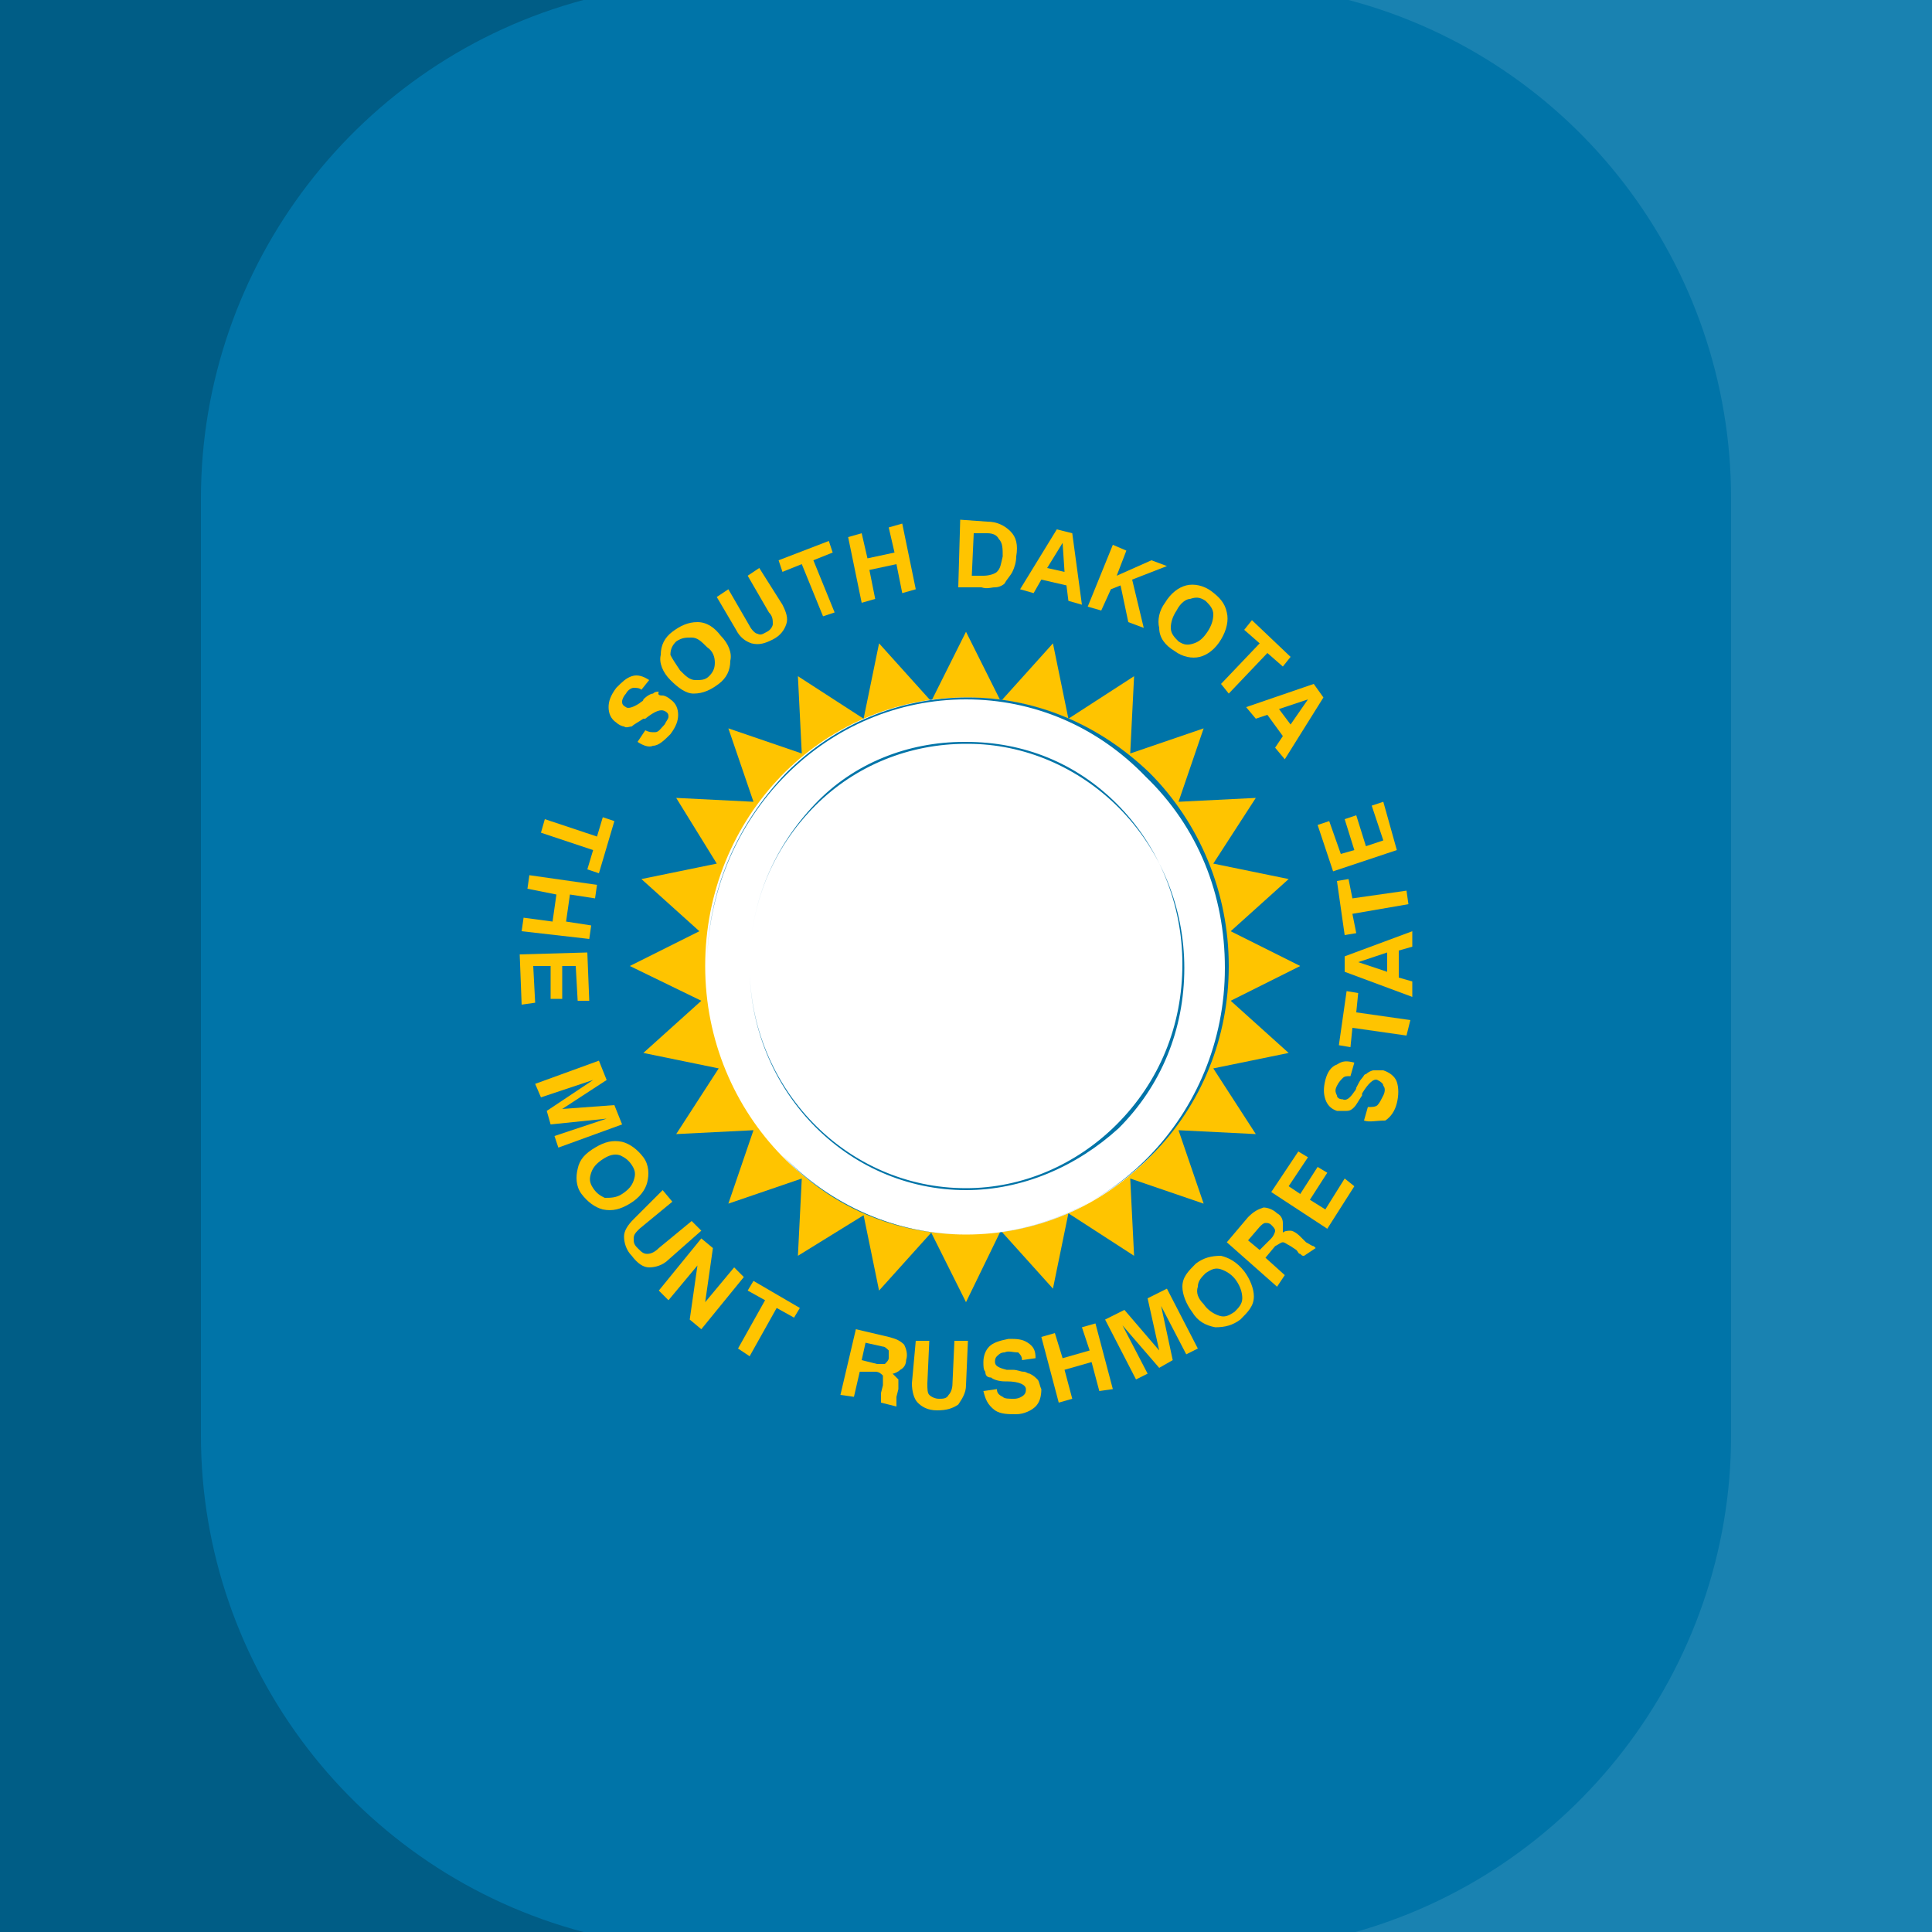
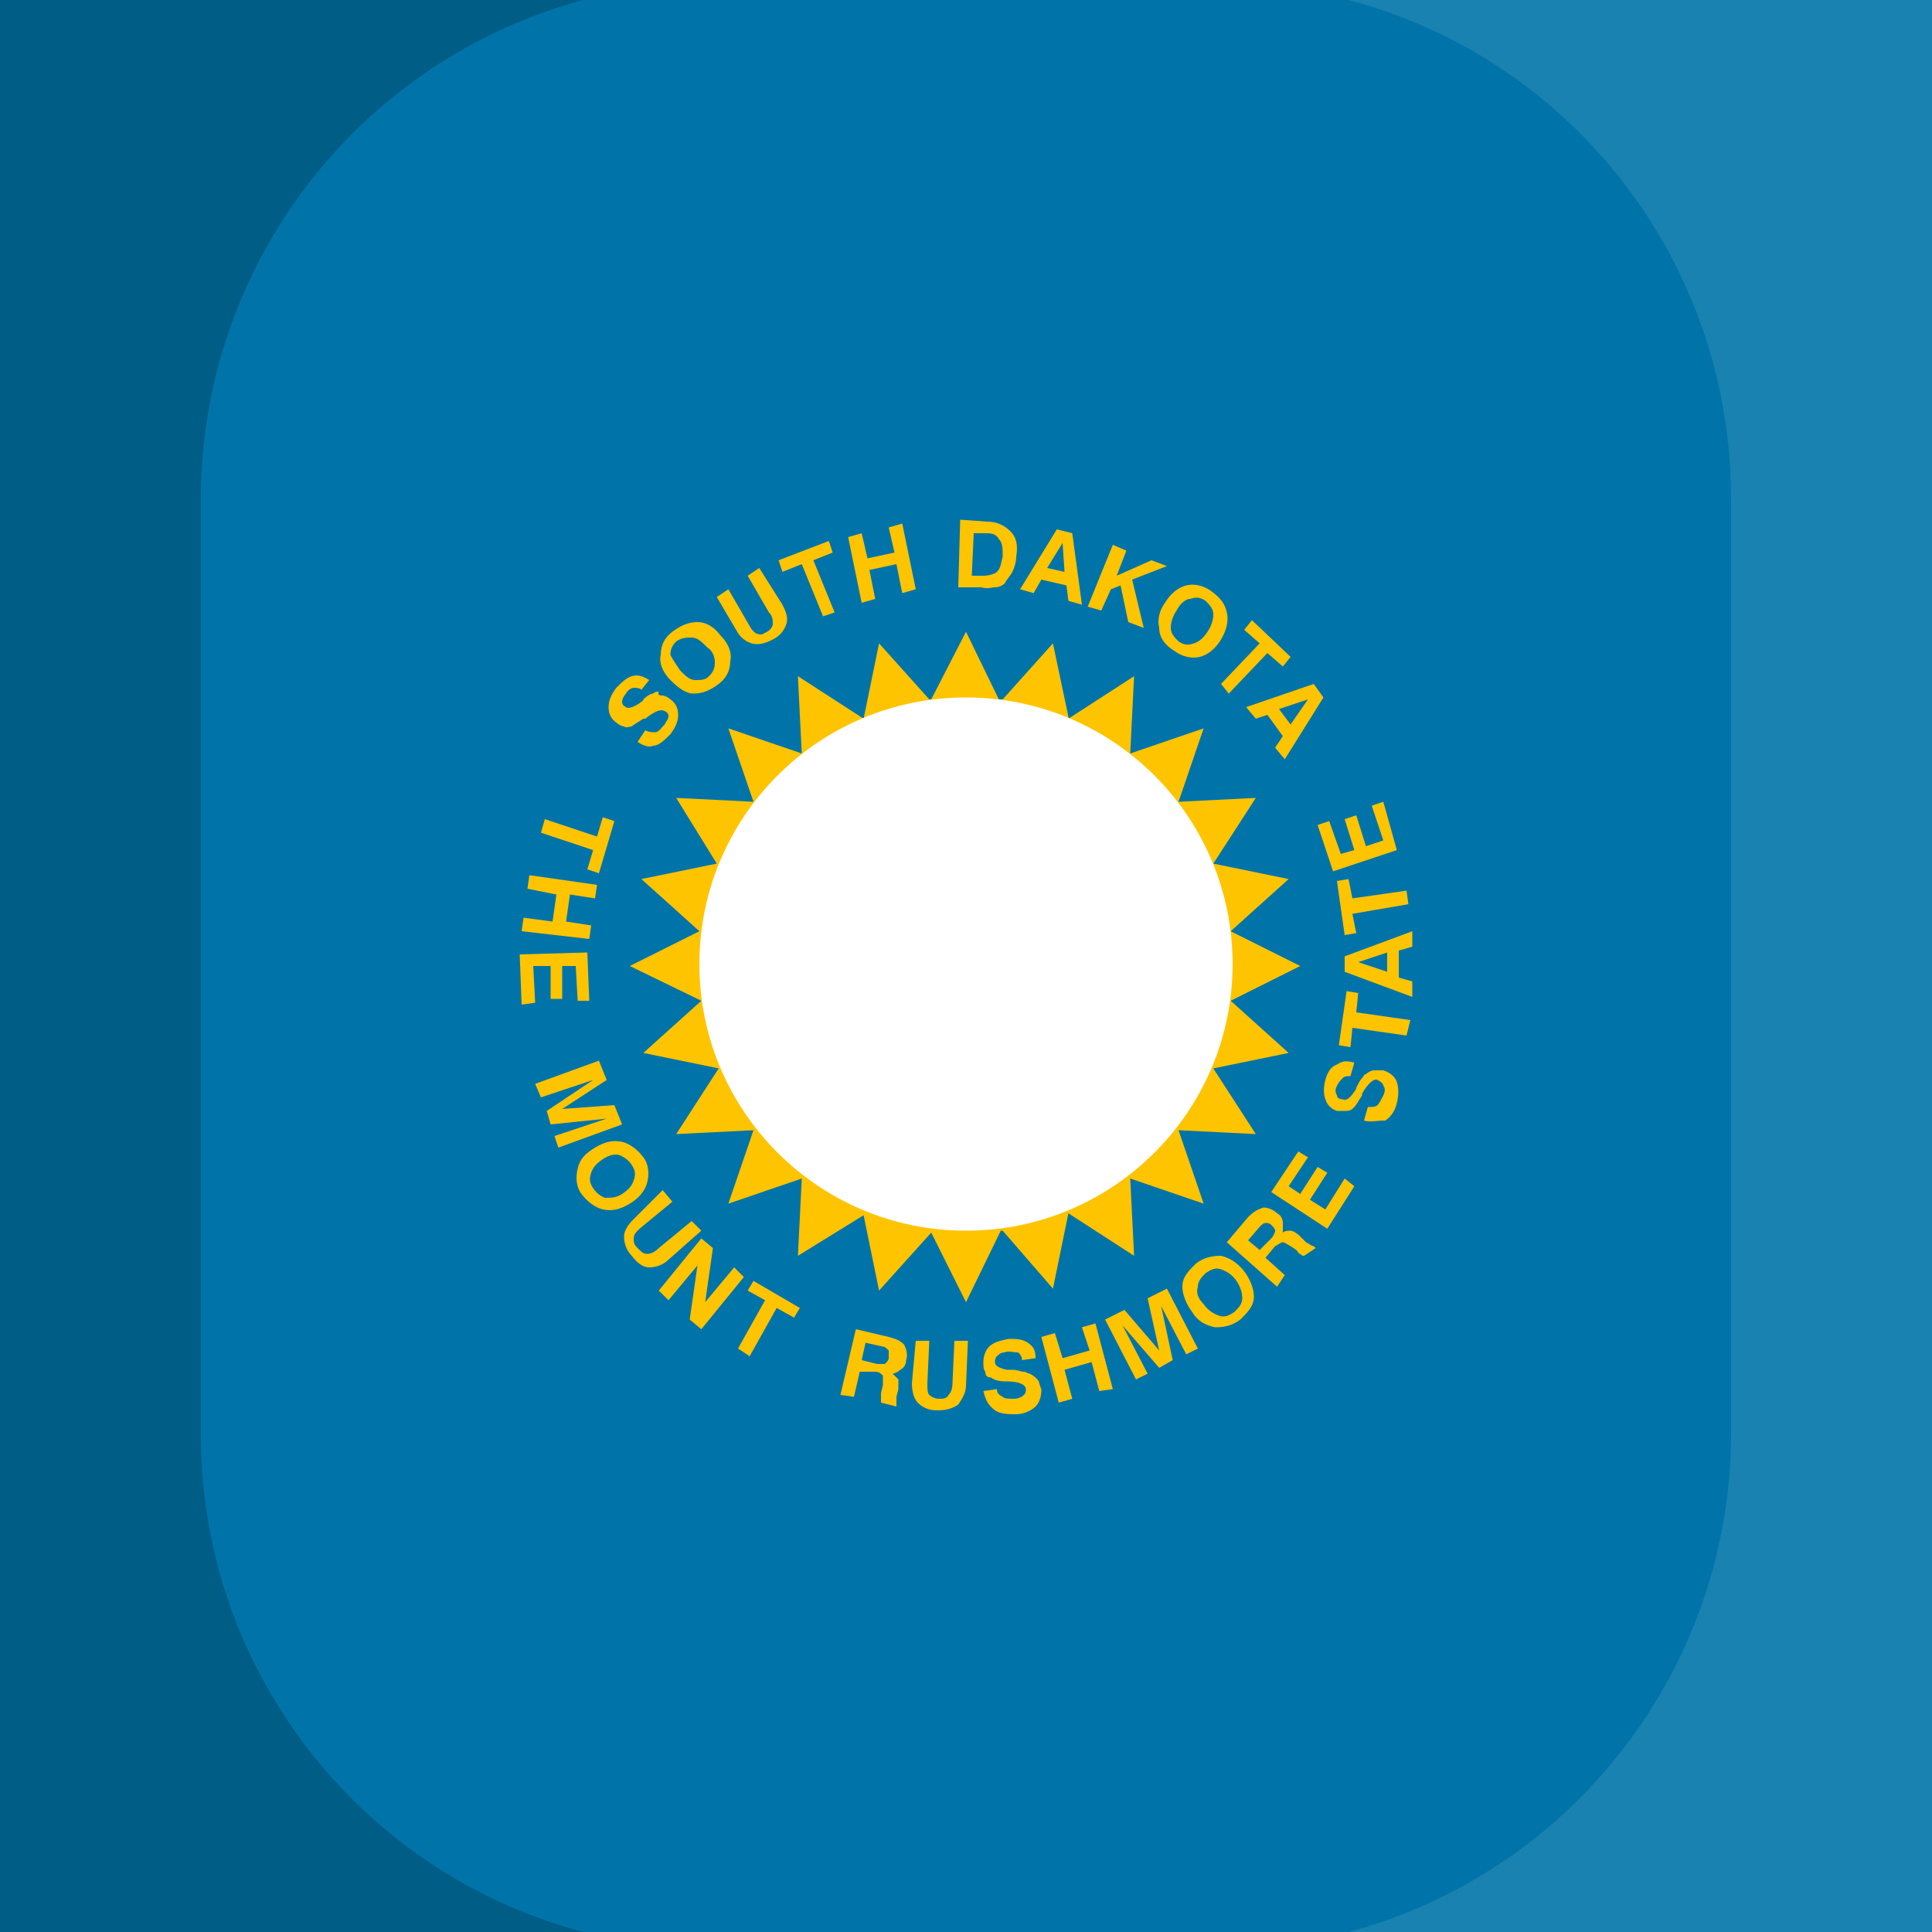
- <svg xmlns="http://www.w3.org/2000/svg" version="1.0" id="Layer_1" x="0px" y="0px" viewBox="0 0 100 100" enable-background="new 0 0 100 100" xml:space="preserve">
+ <svg xmlns="http://www.w3.org/2000/svg" version="1.0" id="Layer_1" x="0px" y="0px" width="100px" height="100px" viewBox="0 0 100 100" enable-background="new 0 0 100 100" xml:space="preserve">
  <g>
    <rect fill="#0074A8" width="100" height="100" />
+   </g>
+   <polygon fill="#FFC400" points="63.7,51.8 67.3,50 63.7,48.2 66.7,45.5 62.8,44.7 65,41.3 61,41.5 62.3,37.7 58.5,39 58.7,35   55.3,37.2 55.3,37.1 54.5,33.3 51.9,36.2 51.7,36.2 50,32.7 48.2,36.2 48.1,36.2 45.5,33.3 44.7,37.2 44.7,37.2 41.3,35 41.5,39   37.7,37.7 39,41.5 35,41.3 37.1,44.7 33.2,45.5 36.2,48.2 32.6,50 36.3,51.8 33.3,54.5 37.2,55.3 35,58.7 39,58.5 37.7,62.3   41.5,61 41.3,65 44.7,62.9 45.5,66.8 48.2,63.8 50,67.4 51.8,63.7 51.9,63.7 51.9,63.7 51.9,63.7 54.5,66.7 55.3,62.8 58.7,65   58.5,61 62.3,62.3 61,58.5 65,58.7 62.8,55.3 66.7,54.5 " />
+   <ellipse fill="#FFFFFF" cx="50" cy="49.9" rx="13.8" ry="13.8" />
+   <g>
+     <path opacity="0.2" enable-background="new    " d="M10.4,74.3V25.8c0-12.1,8.2-22.7,19.8-25.8H0v100h30.2   C18.5,96.9,10.4,86.3,10.4,74.3z" />
+     <path opacity="0.1" fill="#FFFFFF" enable-background="new    " d="M89.6,25.8v48.4c0,12.1-8.2,22.7-19.8,25.8H100V0H69.8   C81.5,3.1,89.6,13.7,89.6,25.8z" />
  </g>
  <g id="text1">
    <g id="south_dakota">
      <g>
-         <path fill="#FFC400" d="M33,38.4l0.4-0.6c0.2,0.1,0.3,0.1,0.5,0.1s0.3-0.2,0.5-0.4c0.1-0.2,0.2-0.3,0.2-0.4c0-0.1,0-0.2-0.2-0.3     s-0.5,0-1,0.4l0,0c0,0,0,0-0.1,0c-0.3,0.2-0.5,0.3-0.6,0.4c-0.1,0-0.3,0.1-0.4,0c-0.1,0-0.3-0.1-0.4-0.2     c-0.3-0.2-0.4-0.5-0.4-0.8s0.1-0.6,0.4-1c0.3-0.3,0.5-0.5,0.8-0.6c0.3-0.1,0.6,0,0.9,0.2l-0.4,0.5c-0.1-0.1-0.3-0.1-0.4-0.1     s-0.3,0.1-0.4,0.3c-0.1,0.1-0.2,0.3-0.2,0.4c0,0.1,0,0.2,0.2,0.3c0.1,0.1,0.4,0,0.7-0.2c0.1-0.1,0.2-0.1,0.2-0.2     c0.2-0.2,0.4-0.3,0.5-0.3c0.1-0.1,0.2-0.1,0.3-0.1C34,36,34.2,36,34.3,36s0.3,0.1,0.4,0.2c0.3,0.2,0.4,0.5,0.4,0.8     s-0.1,0.6-0.4,1c-0.3,0.3-0.6,0.6-0.9,0.6C33.6,38.7,33.3,38.6,33,38.4" />
+         <path fill="#FFC400" d="M33,38.4l0.4-0.6c0.2,0.1,0.3,0.1,0.5,0.1s0.3-0.2,0.5-0.4c0.1-0.2,0.2-0.3,0.2-0.4c0-0.1,0-0.2-0.2-0.3     s-0.5,0-1,0.4l0,0c0,0,0,0-0.1,0c-0.3,0.2-0.5,0.3-0.6,0.4c-0.1,0-0.3,0.1-0.4,0c-0.1,0-0.3-0.1-0.4-0.2     c-0.3-0.2-0.4-0.5-0.4-0.8s0.1-0.6,0.4-1c0.3-0.3,0.5-0.5,0.8-0.6c0.3-0.1,0.6,0,0.9,0.2l-0.4,0.5c-0.1-0.1-0.3-0.1-0.4-0.1     s-0.3,0.1-0.4,0.3c-0.1,0.1-0.2,0.3-0.2,0.4c0,0.1,0,0.2,0.2,0.3c0.1,0.1,0.4,0,0.7-0.2c0.1-0.1,0.2-0.1,0.2-0.2     c0.2-0.2,0.4-0.3,0.5-0.3c0.1-0.1,0.2-0.1,0.3-0.1C34,36,34.2,36,34.3,36s0.3,0.1,0.4,0.2c0.3,0.2,0.4,0.5,0.4,0.8     c0,0.3-0.1,0.6-0.4,1c-0.3,0.3-0.6,0.6-0.9,0.6C33.6,38.7,33.3,38.6,33,38.4" />
      </g>
      <g>
-         <path fill="#FFC400" d="M34.7,35.2c-0.4-0.4-0.6-0.9-0.5-1.3c0-0.5,0.2-0.9,0.6-1.2c0.4-0.3,0.8-0.5,1.3-0.5s0.9,0.3,1.2,0.7     c0.4,0.4,0.6,0.9,0.5,1.3c0,0.5-0.2,0.9-0.6,1.2c-0.4,0.3-0.8,0.5-1.3,0.5C35.5,35.9,35.1,35.6,34.7,35.2 M35.2,34.7     c0.3,0.3,0.5,0.5,0.8,0.5s0.5,0,0.7-0.2s0.3-0.4,0.3-0.7s-0.1-0.6-0.4-0.8c-0.3-0.3-0.5-0.5-0.8-0.5s-0.5,0-0.8,0.2     c-0.2,0.2-0.3,0.4-0.3,0.7C34.8,34.1,35,34.4,35.2,34.7" />
+         <path fill="#FFC400" d="M34.7,35.2c-0.4-0.4-0.6-0.9-0.5-1.3c0-0.5,0.2-0.9,0.6-1.2c0.4-0.3,0.8-0.5,1.3-0.5s0.9,0.3,1.2,0.7     c0.4,0.4,0.6,0.9,0.5,1.3c0,0.5-0.2,0.9-0.6,1.2c-0.4,0.3-0.8,0.5-1.3,0.5C35.5,35.9,35.1,35.6,34.7,35.2 M35.2,34.7     c0.3,0.3,0.5,0.5,0.8,0.5s0.5,0,0.7-0.2c0.2-0.2,0.3-0.4,0.3-0.7c0-0.3-0.1-0.6-0.4-0.8c-0.3-0.3-0.5-0.5-0.8-0.5s-0.5,0-0.8,0.2     c-0.2,0.2-0.3,0.4-0.3,0.7C34.8,34.1,35,34.4,35.2,34.7" />
      </g>
      <g>
-         <path fill="#FFC400" d="M37.1,30.9l0.6-0.4l1.1,1.9c0.1,0.2,0.3,0.4,0.4,0.4c0.2,0.1,0.3,0,0.5-0.1s0.3-0.3,0.3-0.4     c0-0.2,0-0.4-0.2-0.6l-1.1-1.9l0.6-0.4l1.2,1.9c0.2,0.4,0.3,0.7,0.2,1s-0.3,0.6-0.7,0.8s-0.7,0.3-1.1,0.2     c-0.3-0.1-0.6-0.3-0.8-0.7L37.1,30.9" />
+         <path fill="#FFC400" d="M37.1,30.9l0.6-0.4l1.1,1.9c0.1,0.2,0.3,0.4,0.4,0.4c0.2,0.1,0.3,0,0.5-0.1s0.3-0.3,0.3-0.4     c0-0.2,0-0.4-0.2-0.6l-1.1-1.9l0.6-0.4l1.2,1.9c0.2,0.4,0.3,0.7,0.2,1c-0.1,0.3-0.3,0.6-0.7,0.8c-0.4,0.2-0.7,0.3-1.1,0.2     c-0.3-0.1-0.6-0.3-0.8-0.7L37.1,30.9" />
      </g>
      <g>
        <path fill="#FFC400" d="M42.6,31.9l-1.1-2.7l-1,0.4L40.3,29l2.6-1l0.2,0.6l-1,0.4l1.1,2.7L42.6,31.9" />
      </g>
      <g>
        <path fill="#FFC400" d="M44.6,31.2l-0.7-3.4l0.7-0.2l0.3,1.3l1.4-0.3L46,27.3l0.7-0.2l0.7,3.4l-0.7,0.2l-0.3-1.5L45,29.5l0.3,1.5     L44.6,31.2" />
      </g>
      <g>
-         <path fill="#FFC400" d="M49.6,30.4l0.1-3.5l1.4,0.1c0.5,0,0.9,0.2,1.2,0.5s0.4,0.7,0.3,1.3c0,0.3-0.1,0.6-0.2,0.8     c-0.1,0.2-0.3,0.4-0.4,0.6c-0.1,0.1-0.3,0.2-0.5,0.2s-0.4,0.1-0.7,0H49.6 M50.3,29.8h0.6c0.3,0,0.6-0.1,0.7-0.2     c0.2-0.2,0.2-0.4,0.3-0.8c0-0.4,0-0.7-0.2-0.9c-0.1-0.2-0.3-0.3-0.6-0.3h-0.7L50.3,29.8" />
+         <path fill="#FFC400" d="M49.6,30.4l0.1-3.5l1.4,0.1c0.5,0,0.9,0.2,1.2,0.5c0.3,0.3,0.4,0.7,0.3,1.3c0,0.3-0.1,0.6-0.2,0.8     c-0.1,0.2-0.3,0.4-0.4,0.6c-0.1,0.1-0.3,0.2-0.5,0.2s-0.4,0.1-0.7,0H49.6 M50.3,29.8h0.6c0.3,0,0.6-0.1,0.7-0.2     c0.2-0.2,0.2-0.4,0.3-0.8c0-0.4,0-0.7-0.2-0.9c-0.1-0.2-0.3-0.3-0.6-0.3h-0.7L50.3,29.8" />
      </g>
      <g>
        <path fill="#FFC400" d="M54.7,27.4l0.8,0.2l0.5,3.7l-0.7-0.2l-0.1-0.8L53.9,30l-0.4,0.7l-0.7-0.2L54.7,27.4 M55,28.1l-0.8,1.3     l0.9,0.2L55,28.1" />
      </g>
      <g>
        <path fill="#FFC400" d="M56.3,31.4l1.3-3.2l0.7,0.3l-0.5,1.3l1.8-0.8l0.8,0.3L58.6,30l0.6,2.5l-0.8-0.3L58,30.3l-0.5,0.2L57,31.6     L56.3,31.4" />
      </g>
      <g>
-         <path fill="#FFC400" d="M60.3,31.2c0.3-0.5,0.7-0.8,1.1-0.9c0.4-0.1,0.9,0,1.3,0.3c0.4,0.3,0.7,0.6,0.8,1.1     c0.1,0.4,0,0.9-0.3,1.4s-0.7,0.8-1.1,0.9c-0.4,0.1-0.9,0-1.3-0.3C60.3,33.4,60,33,60,32.5C59.9,32.1,60,31.6,60.3,31.2      M60.9,31.6c-0.2,0.3-0.3,0.6-0.3,0.9s0.2,0.5,0.4,0.7c0.3,0.2,0.5,0.2,0.8,0.1c0.3-0.1,0.5-0.3,0.7-0.6s0.3-0.6,0.3-0.9     c0-0.3-0.2-0.5-0.4-0.7c-0.3-0.2-0.5-0.2-0.8-0.1C61.4,31,61.1,31.2,60.9,31.6" />
+         <path fill="#FFC400" d="M60.3,31.2c0.3-0.5,0.7-0.8,1.1-0.9c0.4-0.1,0.9,0,1.3,0.3c0.4,0.3,0.7,0.6,0.8,1.1     c0.1,0.4,0,0.9-0.3,1.4c-0.3,0.5-0.7,0.8-1.1,0.9c-0.4,0.1-0.9,0-1.3-0.3C60.3,33.4,60,33,60,32.5C59.9,32.1,60,31.6,60.3,31.2      M60.9,31.6c-0.2,0.3-0.3,0.6-0.3,0.9s0.2,0.5,0.4,0.7c0.3,0.2,0.5,0.2,0.8,0.1c0.3-0.1,0.5-0.3,0.7-0.6s0.3-0.6,0.3-0.9     c0-0.3-0.2-0.5-0.4-0.7c-0.3-0.2-0.5-0.2-0.8-0.1C61.4,31,61.1,31.2,60.9,31.6" />
      </g>
      <g>
        <path fill="#FFC400" d="M63.2,35.4l2-2.1l-0.8-0.7l0.4-0.5l2,1.9l-0.4,0.5l-0.8-0.7l-2,2.1L63.2,35.4" />
      </g>
      <g>
        <path fill="#FFC400" d="M68,35.4l0.5,0.7l-2,3.2L66,38.7l0.4-0.6L65.6,37L65,37.2l-0.5-0.6L68,35.4 M67.7,36.2l-1.5,0.5l0.6,0.8     L67.7,36.2" />
      </g>
    </g>
    <g id="the_mount_rushmore_state">
      <g>
        <path fill="#FFC400" d="M28.2,42.4l2.7,0.9l0.3-1l0.6,0.2L31,45.2L30.4,45l0.3-1L28,43.1L28.2,42.4" />
      </g>
      <g>
        <path fill="#FFC400" d="M27.4,45.3l3.5,0.5l-0.1,0.7l-1.3-0.2l-0.2,1.4l1.3,0.2l-0.1,0.7L27,48.2l0.1-0.7l1.5,0.2l0.2-1.4     L27.3,46L27.4,45.3" />
      </g>
      <g>
        <path fill="#FFC400" d="M26.9,49.4l3.5-0.1l0.1,2.5h-0.6L29.8,50h-0.7v1.7h-0.6V50h-0.9l0.1,1.9L27,52L26.9,49.4" />
      </g>
      <g>
        <path fill="#FFC400" d="M27.7,56.1l3.3-1.2l0.4,1l-2.3,1.5l2.7-0.2l0.4,1l-3.3,1.2l-0.2-0.6l2.7-0.9l-2.9,0.3l-0.2-0.7l2.4-1.6     L28,56.8L27.7,56.1" />
      </g>
      <g>
-         <path fill="#FFC400" d="M31.2,60c-0.3,0.2-0.5,0.4-0.6,0.7s-0.1,0.5,0.1,0.8s0.4,0.4,0.6,0.5c0.3,0,0.6,0,0.9-0.2     s0.5-0.4,0.6-0.7s0.1-0.5-0.1-0.8c-0.2-0.3-0.4-0.4-0.6-0.5C31.8,59.7,31.5,59.8,31.2,60 M30.8,59.4c0.5-0.3,0.9-0.4,1.4-0.3     c0.4,0.1,0.8,0.4,1.1,0.8c0.3,0.4,0.3,0.9,0.2,1.3c-0.1,0.4-0.4,0.8-0.9,1.1s-0.9,0.4-1.4,0.3c-0.4-0.1-0.8-0.4-1.1-0.8     c-0.3-0.4-0.3-0.9-0.2-1.3C30,60,30.3,59.7,30.8,59.4" />
+         <path fill="#FFC400" d="M31.2,60c-0.3,0.2-0.5,0.4-0.6,0.7c-0.1,0.3-0.1,0.5,0.1,0.8c0.2,0.3,0.4,0.4,0.6,0.5     c0.3,0,0.6,0,0.9-0.2c0.3-0.2,0.5-0.4,0.6-0.7s0.1-0.5-0.1-0.8c-0.2-0.3-0.4-0.4-0.6-0.5C31.8,59.7,31.5,59.8,31.2,60 M30.8,59.4     c0.5-0.3,0.9-0.4,1.4-0.3c0.4,0.1,0.8,0.4,1.1,0.8c0.3,0.4,0.3,0.9,0.2,1.3c-0.1,0.4-0.4,0.8-0.9,1.1c-0.5,0.3-0.9,0.4-1.4,0.3     c-0.4-0.1-0.8-0.4-1.1-0.8c-0.3-0.4-0.3-0.9-0.2-1.3C30,60,30.3,59.7,30.8,59.4" />
      </g>
      <g>
        <path fill="#FFC400" d="M34.3,61.6l0.5,0.6l-1.7,1.4c-0.2,0.2-0.3,0.3-0.3,0.5c0,0.2,0,0.3,0.2,0.5s0.3,0.3,0.5,0.3     s0.4-0.1,0.6-0.3l1.7-1.4l0.5,0.5l-1.7,1.5c-0.3,0.3-0.7,0.4-1,0.4S33,65.4,32.7,65c-0.3-0.3-0.4-0.7-0.4-1     c0-0.3,0.2-0.6,0.5-0.9L34.3,61.6" />
      </g>
      <g>
        <path fill="#FFC400" d="M34.1,66.8l2.2-2.7l0.6,0.5l-0.4,2.8l1.5-1.8l0.5,0.5l-2.2,2.7l-0.6-0.5l0.4-2.8l-1.5,1.8L34.1,66.8" />
      </g>
      <g>
        <path fill="#FFC400" d="M38.2,69.8l1.4-2.5l-0.9-0.5l0.3-0.5l2.4,1.4l-0.3,0.5l-0.9-0.5l-1.4,2.5L38.2,69.8" />
      </g>
      <g>
-         <path fill="#FFC400" d="M44.6,70.4l0.8,0.2c0.2,0,0.3,0,0.4,0c0.1-0.1,0.2-0.2,0.2-0.3c0-0.1,0-0.3,0-0.4     c-0.1-0.1-0.2-0.2-0.3-0.2l-0.9-0.2L44.6,70.4 M43.5,72.2l0.8-3.4l1.7,0.4c0.4,0.1,0.6,0.2,0.8,0.4c0.1,0.2,0.2,0.5,0.1,0.8     c0,0.2-0.1,0.4-0.3,0.5c-0.1,0.1-0.3,0.2-0.4,0.2c0.1,0.1,0.2,0.2,0.3,0.3c0,0.1,0,0.3,0,0.5l-0.1,0.4l0,0c0,0.2,0,0.3,0,0.4v0.1     l-0.8-0.2c0-0.1,0-0.1,0-0.2s0-0.2,0-0.3l0.1-0.4c0-0.2,0-0.4,0-0.5c-0.1-0.1-0.2-0.2-0.4-0.2h-0.8l-0.3,1.3L43.5,72.2" />
+         <path fill="#FFC400" d="M44.6,70.4l0.8,0.2c0.2,0,0.3,0,0.4,0c0.1-0.1,0.2-0.2,0.2-0.3s0-0.3,0-0.4c-0.1-0.1-0.2-0.2-0.3-0.2     l-0.9-0.2L44.6,70.4 M43.5,72.2l0.8-3.4l1.7,0.4c0.4,0.1,0.6,0.2,0.8,0.4c0.1,0.2,0.2,0.5,0.1,0.8c0,0.2-0.1,0.4-0.3,0.5     c-0.1,0.1-0.3,0.2-0.4,0.2c0.1,0.1,0.2,0.2,0.3,0.3c0,0.1,0,0.3,0,0.5l-0.1,0.4l0,0c0,0.2,0,0.3,0,0.4v0.1l-0.8-0.2     c0-0.1,0-0.1,0-0.2c0-0.1,0-0.2,0-0.3l0.1-0.4c0-0.2,0-0.4,0-0.5c-0.1-0.1-0.2-0.2-0.4-0.2h-0.8l-0.3,1.3L43.5,72.2" />
      </g>
      <g>
-         <path fill="#FFC400" d="M47.4,69.4h0.7L48,71.6c0,0.3,0,0.5,0.1,0.6s0.3,0.2,0.5,0.2s0.4,0,0.5-0.2c0.1-0.1,0.2-0.3,0.2-0.6     l0.1-2.2h0.7L50,71.7c0,0.4-0.2,0.7-0.4,1C49.3,72.9,49,73,48.5,73s-0.8-0.2-1-0.4c-0.2-0.2-0.3-0.6-0.3-1L47.4,69.4" />
+         <path fill="#FFC400" d="M47.4,69.4h0.7L48,71.6c0,0.3,0,0.5,0.1,0.6c0.1,0.1,0.3,0.2,0.5,0.2s0.4,0,0.5-0.2     c0.1-0.1,0.2-0.3,0.2-0.6l0.1-2.2h0.7L50,71.7c0,0.4-0.2,0.7-0.4,1C49.3,72.9,49,73,48.5,73s-0.8-0.2-1-0.4     c-0.2-0.2-0.3-0.6-0.3-1L47.4,69.4" />
      </g>
      <g>
-         <path fill="#FFC400" d="M50.9,72l0.7-0.1c0,0.2,0.1,0.3,0.3,0.4c0.1,0.1,0.3,0.1,0.6,0.1c0.2,0,0.4-0.1,0.5-0.2s0.1-0.2,0.1-0.3     c0-0.2-0.3-0.4-1-0.4l0,0c0,0,0,0-0.1,0c-0.3,0-0.6-0.1-0.7-0.2c-0.2,0-0.3-0.1-0.3-0.3c-0.1-0.1-0.1-0.3-0.1-0.5     c0-0.3,0.1-0.6,0.3-0.8c0.2-0.2,0.5-0.3,1-0.4c0.4,0,0.7,0,1,0.2s0.4,0.4,0.4,0.8l-0.7,0.1c0-0.2-0.1-0.3-0.2-0.4     c-0.3,0-0.5-0.1-0.7,0c-0.2,0-0.3,0.1-0.4,0.2c-0.1,0.1-0.1,0.2-0.1,0.3c0,0.2,0.2,0.3,0.6,0.4c0.1,0,0.2,0,0.3,0     c0.3,0,0.4,0.1,0.6,0.1c0.1,0,0.2,0.1,0.3,0.1c0.2,0.1,0.3,0.2,0.4,0.3c0.1,0.1,0.1,0.3,0.2,0.5c0,0.4-0.1,0.7-0.3,0.9     c-0.2,0.2-0.6,0.4-1,0.4s-0.8,0-1.1-0.2C51.1,72.7,51,72.4,50.9,72" />
+         <path fill="#FFC400" d="M50.9,72l0.7-0.1c0,0.2,0.1,0.3,0.3,0.4c0.1,0.1,0.3,0.1,0.6,0.1c0.2,0,0.4-0.1,0.5-0.2     c0.1-0.1,0.1-0.2,0.1-0.3c0-0.2-0.3-0.4-1-0.4l0,0c0,0,0,0-0.1,0c-0.3,0-0.6-0.1-0.7-0.2c-0.2,0-0.3-0.1-0.3-0.3     c-0.1-0.1-0.1-0.3-0.1-0.5c0-0.3,0.1-0.6,0.3-0.8c0.2-0.2,0.5-0.3,1-0.4c0.4,0,0.7,0,1,0.2s0.4,0.4,0.4,0.8l-0.7,0.1     c0-0.2-0.1-0.3-0.2-0.4c-0.3,0-0.5-0.1-0.7,0c-0.2,0-0.3,0.1-0.4,0.2c-0.1,0.1-0.1,0.2-0.1,0.3c0,0.2,0.2,0.3,0.6,0.4     c0.1,0,0.2,0,0.3,0c0.3,0,0.4,0.1,0.6,0.1c0.1,0,0.2,0.1,0.3,0.1c0.2,0.1,0.3,0.2,0.4,0.3c0.1,0.1,0.1,0.3,0.2,0.5     c0,0.4-0.1,0.7-0.3,0.9c-0.2,0.2-0.6,0.4-1,0.4s-0.8,0-1.1-0.2C51.1,72.7,51,72.4,50.9,72" />
      </g>
      <g>
        <path fill="#FFC400" d="M54.8,72.6l-0.9-3.4l0.7-0.2l0.4,1.3l1.4-0.4L56,68.7l0.7-0.2l0.9,3.4L56.9,72l-0.4-1.5l-1.4,0.4l0.4,1.5     L54.8,72.6" />
      </g>
      <g>
        <path fill="#FFC400" d="M58.8,71.4l-1.6-3.1l1-0.5l1.8,2.1l-0.6-2.7l1-0.5l1.6,3.1l-0.6,0.3l-1.3-2.5l0.6,2.8L60,70.8l-1.9-2.2     l1.3,2.5L58.8,71.4" />
      </g>
      <g>
-         <path fill="#FFC400" d="M62.3,67.5c0.2,0.3,0.5,0.5,0.8,0.6s0.5,0,0.8-0.2c0.2-0.2,0.4-0.4,0.4-0.7c0-0.3-0.1-0.6-0.3-0.9     s-0.5-0.5-0.8-0.6s-0.5,0-0.8,0.2c-0.2,0.2-0.4,0.4-0.4,0.7C61.9,66.9,62,67.2,62.3,67.5 M61.7,67.9c-0.3-0.4-0.5-0.9-0.5-1.3     c0-0.5,0.3-0.8,0.7-1.2c0.4-0.3,0.8-0.4,1.3-0.4c0.4,0.1,0.8,0.3,1.2,0.8c0.3,0.4,0.5,0.9,0.5,1.3c0,0.5-0.3,0.8-0.7,1.2     c-0.4,0.3-0.8,0.4-1.3,0.4C62.4,68.6,62,68.4,61.7,67.9" />
+         <path fill="#FFC400" d="M62.3,67.5c0.2,0.3,0.5,0.5,0.8,0.6s0.5,0,0.8-0.2c0.2-0.2,0.4-0.4,0.4-0.7c0-0.3-0.1-0.6-0.3-0.9     s-0.5-0.5-0.8-0.6c-0.3-0.1-0.5,0-0.8,0.2c-0.2,0.2-0.4,0.4-0.4,0.7C61.9,66.9,62,67.2,62.3,67.5 M61.7,67.9     c-0.3-0.4-0.5-0.9-0.5-1.3c0-0.5,0.3-0.8,0.7-1.2c0.4-0.3,0.8-0.4,1.3-0.4c0.4,0.1,0.8,0.3,1.2,0.8c0.3,0.4,0.5,0.9,0.5,1.3     c0,0.5-0.3,0.8-0.7,1.2c-0.4,0.3-0.8,0.4-1.3,0.4C62.4,68.6,62,68.4,61.7,67.9" />
      </g>
      <g>
        <path fill="#FFC400" d="M65.2,64.7l0.6-0.6c0.1-0.1,0.2-0.3,0.2-0.4c0-0.1-0.1-0.2-0.2-0.3s-0.2-0.1-0.3-0.1     c-0.1,0-0.2,0.1-0.3,0.2l-0.6,0.7L65.2,64.7 M66.1,66.6l-2.6-2.3l1.1-1.3c0.3-0.3,0.5-0.4,0.8-0.5c0.2,0,0.5,0.1,0.7,0.3     c0.2,0.1,0.3,0.3,0.3,0.5s0,0.3,0,0.5c0.1-0.1,0.3-0.1,0.4-0.1s0.3,0.1,0.5,0.3l0.3,0.3l0,0c0.2,0.1,0.3,0.2,0.4,0.2l0.1,0.1     L67.5,65c-0.1,0-0.1,0-0.2-0.1c-0.1,0-0.1-0.1-0.2-0.2l-0.3-0.2c-0.2-0.1-0.3-0.2-0.4-0.2s-0.2,0.1-0.4,0.2l-0.5,0.6l1,0.9     L66.1,66.6" />
      </g>
      <g>
        <path fill="#FFC400" d="M68.7,63.6l-2.9-1.9l1.4-2.1l0.5,0.3l-1,1.5l0.6,0.4l0.9-1.4l0.5,0.3l-0.9,1.4l0.8,0.5l1-1.6l0.5,0.4     L68.7,63.6" />
      </g>
      <g>
-         <path fill="#FFC400" d="M70.6,58l0.2-0.7c0.2,0,0.4,0,0.5-0.1s0.2-0.3,0.3-0.5c0.1-0.2,0.1-0.4,0-0.5c0-0.1-0.1-0.2-0.3-0.3     c-0.2-0.1-0.5,0.2-0.8,0.7l0,0c0,0,0,0,0,0.1c-0.2,0.3-0.3,0.5-0.4,0.6s-0.2,0.2-0.4,0.2c-0.1,0-0.3,0-0.5,0     c-0.3-0.1-0.5-0.3-0.6-0.6s-0.1-0.6,0-1s0.3-0.7,0.6-0.8c0.3-0.2,0.5-0.2,0.9-0.1l-0.2,0.7c-0.2,0-0.3,0-0.4,0.1     s-0.2,0.2-0.3,0.4c-0.1,0.2-0.1,0.3,0,0.5c0,0.1,0.1,0.2,0.3,0.2c0.2,0.1,0.4-0.1,0.6-0.4c0.1-0.1,0.1-0.2,0.1-0.2     c0.1-0.2,0.2-0.4,0.3-0.5c0.1-0.1,0.1-0.2,0.2-0.2c0.1-0.1,0.3-0.2,0.4-0.2s0.3,0,0.5,0c0.3,0.1,0.6,0.3,0.7,0.6s0.1,0.7,0,1.1     c-0.1,0.4-0.3,0.7-0.6,0.9C71.2,58,70.9,58.1,70.6,58" />
+         <path fill="#FFC400" d="M70.6,58l0.2-0.7c0.2,0,0.4,0,0.5-0.1s0.2-0.3,0.3-0.5c0.1-0.2,0.1-0.4,0-0.5c0-0.1-0.1-0.2-0.3-0.3     c-0.2-0.1-0.5,0.2-0.8,0.7l0,0c0,0,0,0,0,0.1c-0.2,0.3-0.3,0.5-0.4,0.6s-0.2,0.2-0.4,0.2c-0.1,0-0.3,0-0.5,0     c-0.3-0.1-0.5-0.3-0.6-0.6c-0.1-0.3-0.1-0.6,0-1c0.1-0.4,0.3-0.7,0.6-0.8c0.3-0.2,0.5-0.2,0.9-0.1l-0.2,0.7c-0.2,0-0.3,0-0.4,0.1     s-0.2,0.2-0.3,0.4c-0.1,0.2-0.1,0.3,0,0.5c0,0.1,0.1,0.2,0.3,0.2c0.2,0.1,0.4-0.1,0.6-0.4c0.1-0.1,0.1-0.2,0.1-0.2     c0.1-0.2,0.2-0.4,0.3-0.5c0.1-0.1,0.1-0.2,0.2-0.2c0.1-0.1,0.3-0.2,0.4-0.2s0.3,0,0.5,0c0.3,0.1,0.6,0.3,0.7,0.6s0.1,0.7,0,1.1     c-0.1,0.4-0.3,0.7-0.6,0.9C71.2,58,70.9,58.1,70.6,58" />
      </g>
      <g>
        <path fill="#FFC400" d="M72.8,53.6L70,53.2l-0.1,1l-0.6-0.1l0.4-2.8l0.6,0.1l-0.1,1l2.8,0.4L72.8,53.6" />
      </g>
      <g>
        <path fill="#FFC400" d="M70.3,49.8l1.5,0.5v-1L70.3,49.8 M69.6,50.3v-0.8l3.5-1.3V49l-0.7,0.2v1.4l0.7,0.2v0.8L69.6,50.3" />
      </g>
      <g>
        <path fill="#FFC400" d="M72.9,46.8L70,47.3l0.2,1l-0.6,0.1l-0.4-2.8l0.6-0.1l0.2,1l2.8-0.4L72.9,46.8" />
      </g>
      <g>
        <path fill="#FFC400" d="M72.3,44L69,45.1l-0.8-2.4l0.6-0.2l0.6,1.7l0.7-0.2l-0.5-1.6l0.6-0.2l0.5,1.6l0.9-0.3L71,41.7l0.6-0.2     L72.3,44" />
      </g>
    </g>
  </g>
-   <g id="sun">
-     <path fill="#FFC400" d="M50,67.4l-1.8-3.6l-2.7,3l-0.8-3.9L41.3,65l0.2-4l-3.8,1.3l1.3-3.8l-4,0.2l2.2-3.4l-3.9-0.8l3-2.7L32.6,50   l3.6-1.8l-3-2.7l3.9-0.8L35,41.3l4,0.2l-1.3-3.8l3.8,1.3l-0.2-4l3.4,2.2l0.8-3.9l2.7,3l1.8-3.6l1.8,3.6l2.7-3l0.8,3.9l3.4-2.2   l-0.2,4l3.8-1.3L61,41.5l4-0.2l-2.2,3.4l3.9,0.8l-3,2.7l3.6,1.8l-3.6,1.8l3,2.7l-3.9,0.8l2.2,3.4l-4-0.2l1.3,3.8L58.5,61l0.2,4   l-3.4-2.2l-0.8,3.9l-2.7-3L50,67.4L50,67.4z" />
-   </g>
-   <g id="seal">
-     <g>
-       <path fill="#FFFFFF" d="M36.5,50c0-7.7,6-13.9,13.5-13.9c7.4,0,13.5,6.2,13.5,13.9s-6,13.9-13.5,13.9C42.6,63.9,36.5,57.7,36.5,50    " />
-     </g>
-     <g id="inner">
-       <g>
-         <path fill="#0074A8" d="M60.8,49.9L60.8,49.9L60.8,49.9L60.8,49.9z" />
-       </g>
-       <g>
-         <path fill="#0074A8" d="M60.2,46.6L60.2,46.6L60.2,46.6L60.2,46.6" />
-       </g>
-       <g>
-         <path fill="#0074A8" d="M46.4,60.8L46.4,60.8L46.4,60.8L46.4,60.8L46.4,60.8L46.4,60.8L46.4,60.8z M53,60.9L53,60.9L53,60.9     L53,60.9L53,60.9L53,60.9z M46.5,61L46.5,61L46.5,61L46.5,61L46.5,61z M50.8,61.4L50.8,61.4L50.8,61.4L50.8,61.4L50.8,61.4z" />
-       </g>
-       <g>
-         <path fill="#0074A8" d="M40.1,55.6L40.1,55.6L40.1,55.6L40.1,55.6" />
-       </g>
-     </g>
-     <g id="outer">
-       <g>
-         <path fill="#0074A8" d="M50,63.9c-3.6,0-7-1.4-9.5-4.1c-2.5-2.6-3.9-6.1-3.9-9.8c0-3.8,1.5-7.3,4.1-10c2.5-2.5,5.8-3.9,9.4-3.9     l0,0c3.5,0,6.8,1.4,9.4,3.9c2.6,2.6,4.1,6.2,4.1,10c0,3.7-1.4,7.2-4,9.8S53.6,63.9,50,63.9L50,63.9z M50,36.2     c-3.5,0-6.8,1.4-9.3,3.9c-2.6,2.6-4.1,6.2-4.1,9.9c0,3.7,1.4,7.2,3.9,9.8s5.9,4.1,9.5,4.1l0,0c7.4,0,13.4-6.2,13.4-13.8     c0-3.8-1.4-7.3-4.1-9.9C56.8,37.6,53.5,36.2,50,36.2L50,36.2z M50,61.6c-6.2,0-11.2-5.2-11.2-11.6l0,0l0,0c0-3.2,1.2-6.1,3.4-8.3     c2.1-2.1,4.9-3.2,7.8-3.2c0,0,0,0,0.1,0c2.9,0,5.7,1.2,7.8,3.3c2.2,2.2,3.4,5.2,3.4,8.3c0,3.2-1.2,6.1-3.4,8.3     C55.7,60.4,52.9,61.6,50,61.6z M38.8,50c0,6.3,5,11.5,11.2,11.5c2.9,0,5.7-1.2,7.8-3.3c2.2-2.2,3.4-5.1,3.4-8.3     c0-3.1-1.2-6.1-3.4-8.3c-2.1-2.1-4.8-3.2-7.8-3.2c0,0,0,0-0.1,0c-2.9,0-5.7,1.1-7.7,3.2C40,43.9,38.8,46.8,38.8,50L38.8,50     L38.8,50z" />
-       </g>
-     </g>
-   </g>
-   <g>
-     <path opacity="0.2" enable-background="new    " d="M10.4,74.3V25.8c0-12.1,8.2-22.7,19.8-25.8H0v100h30.2   C18.5,96.9,10.4,86.3,10.4,74.3z" />
-     <path opacity="0.1" fill="#FFFFFF" enable-background="new    " d="M89.6,25.8v48.5c0,12.1-8.2,22.7-19.8,25.8H100V0H69.8   C81.5,3.1,89.6,13.7,89.6,25.8z" />
-   </g>
</svg>
